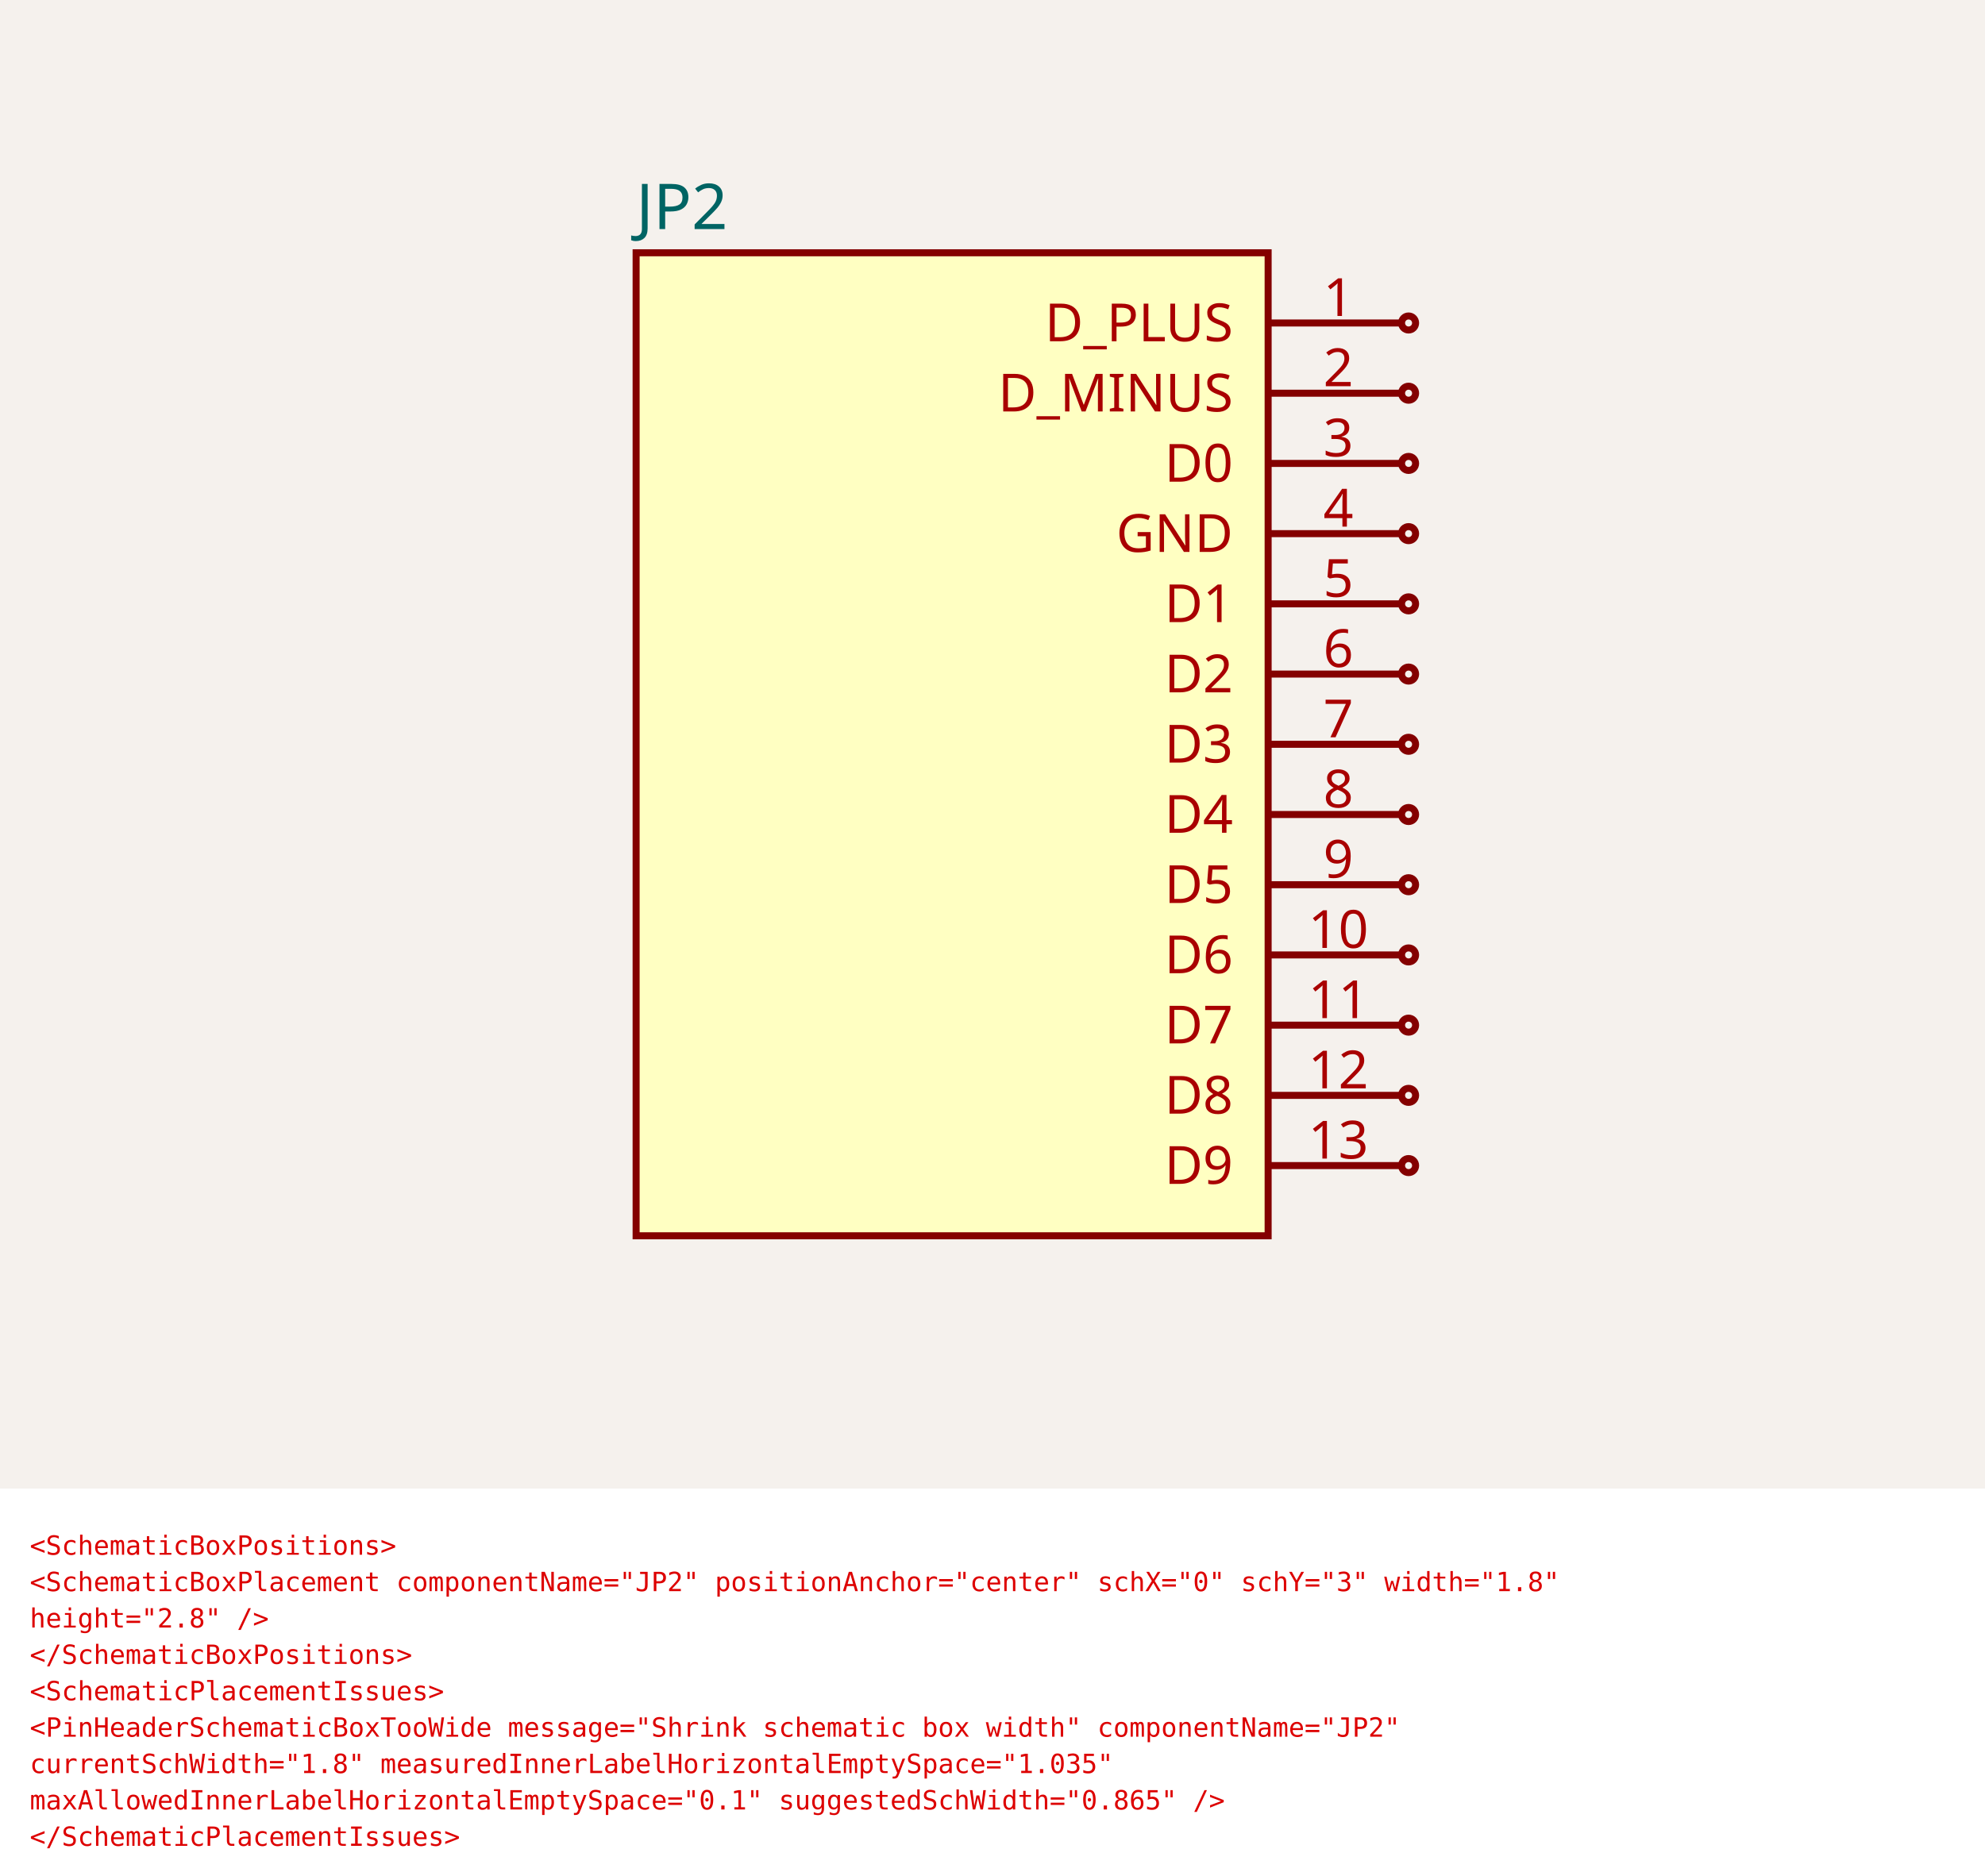
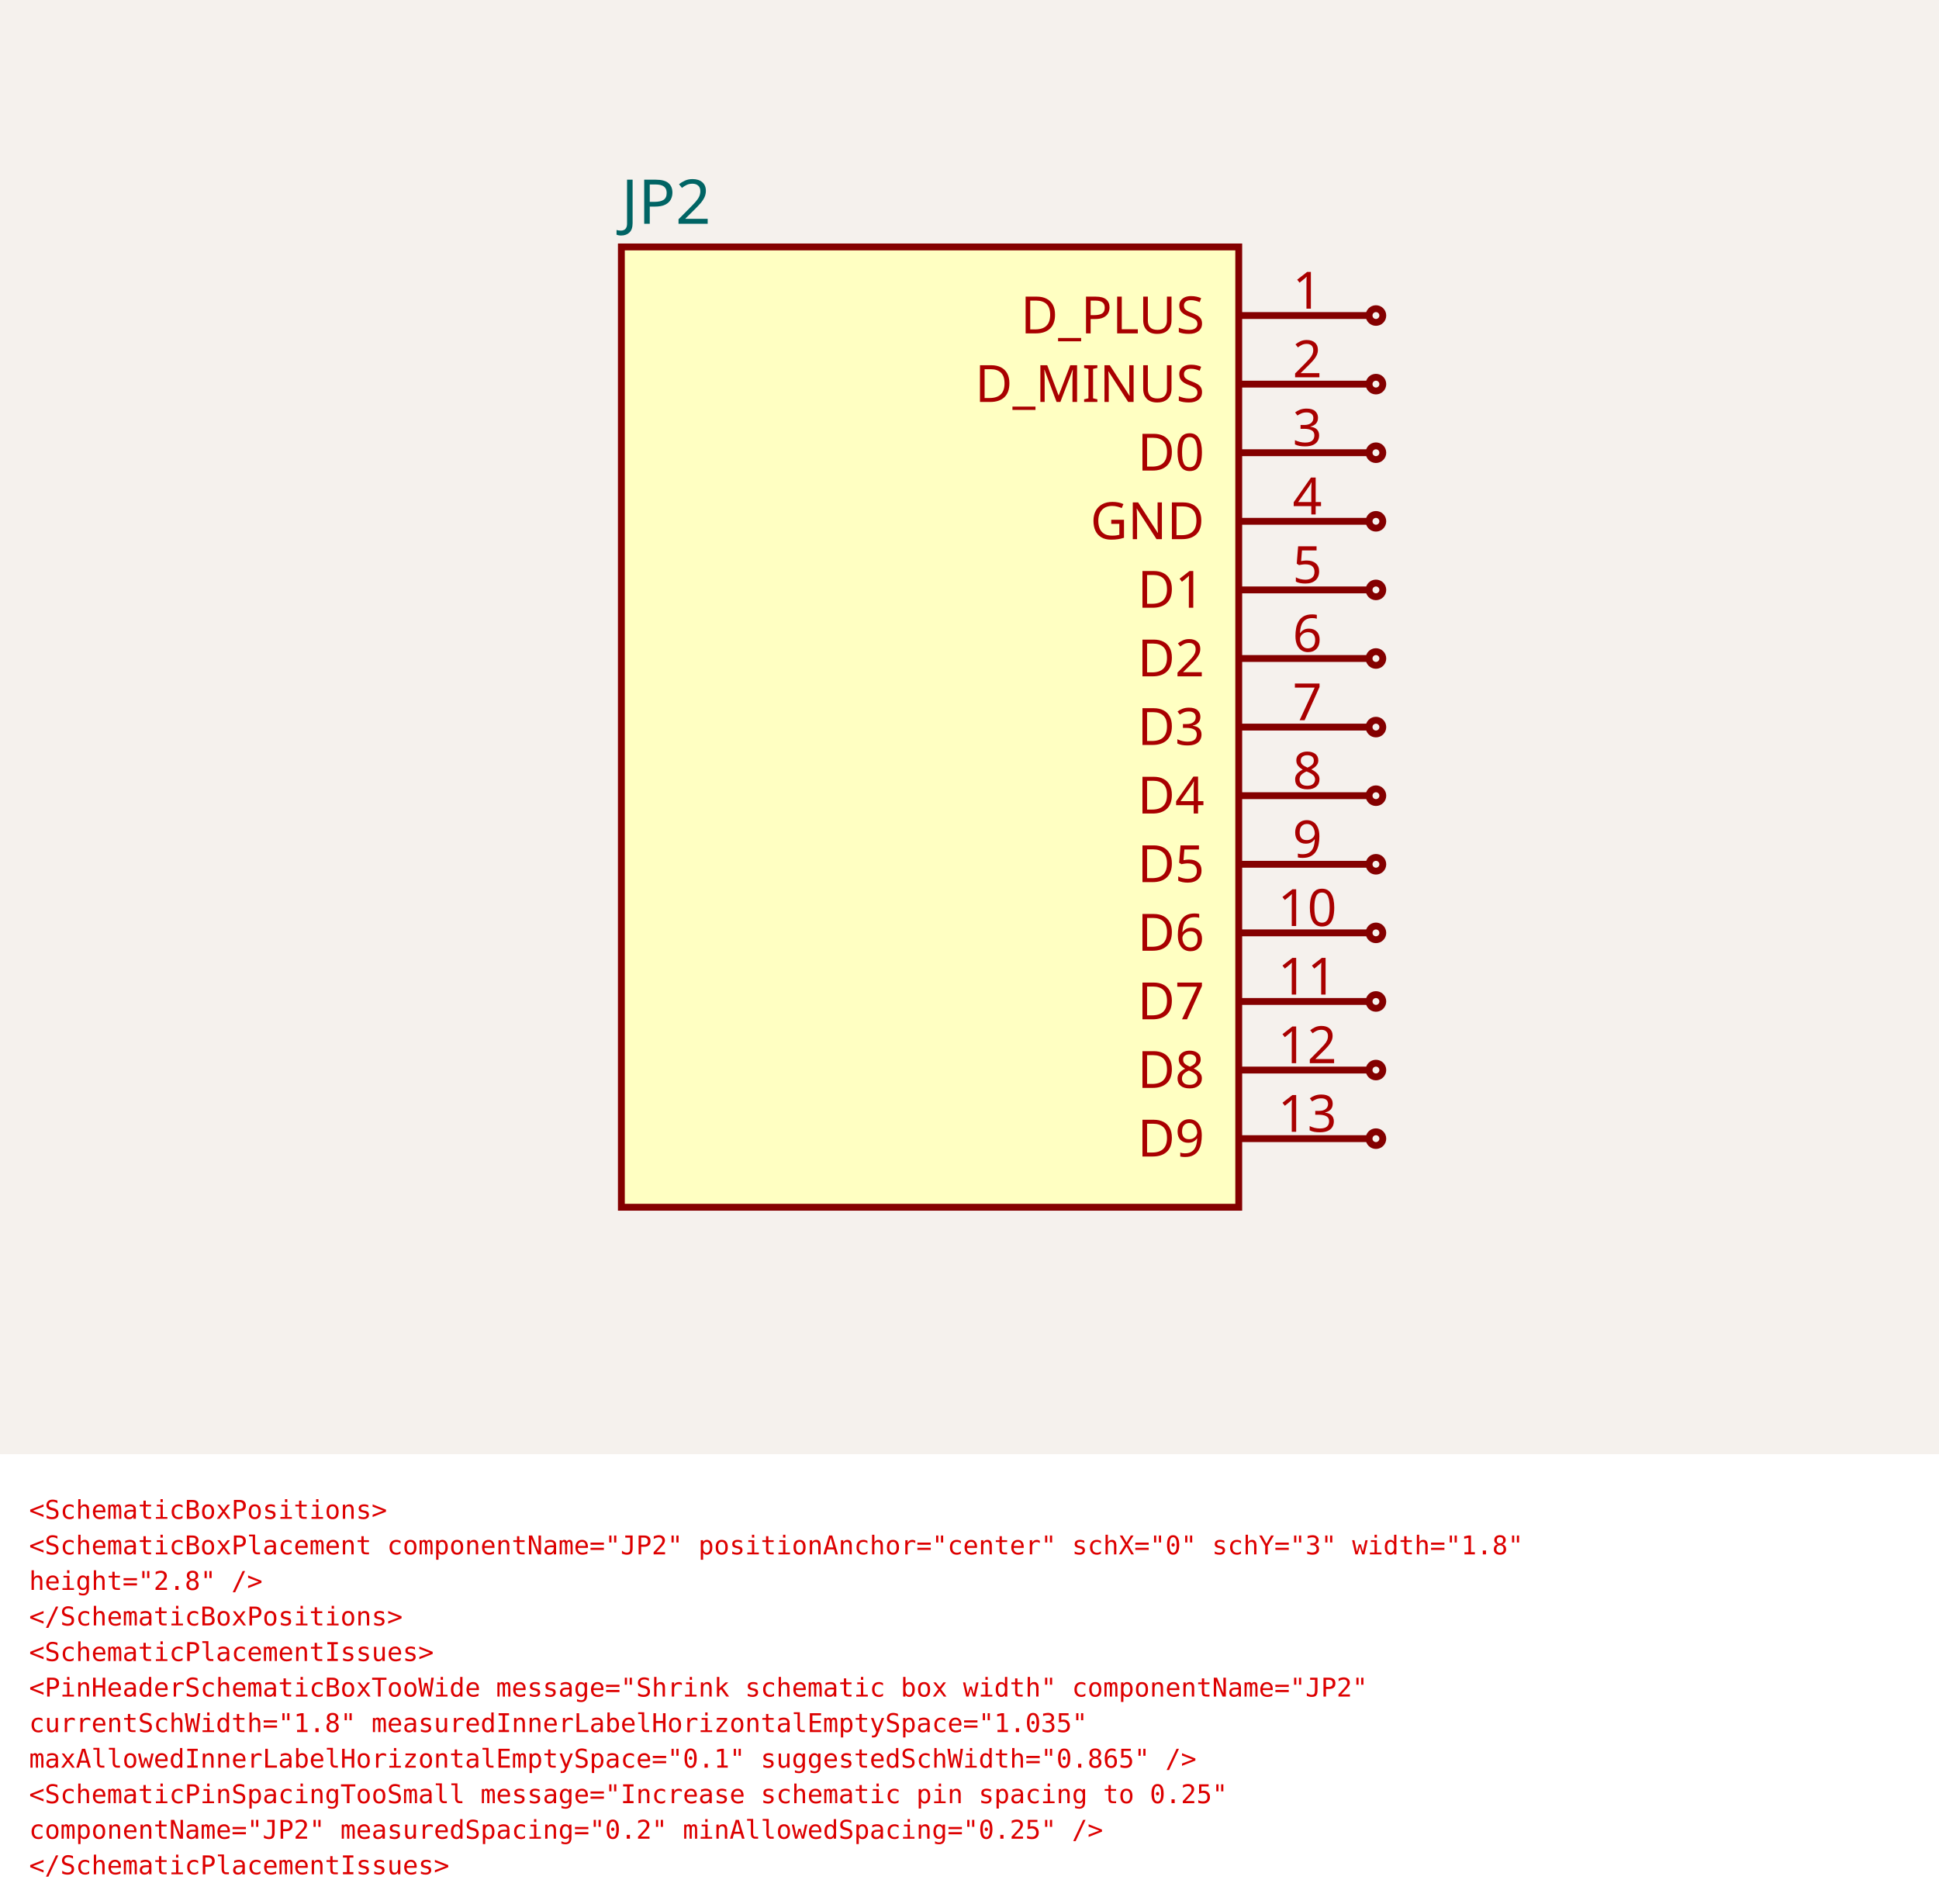
- <svg xmlns="http://www.w3.org/2000/svg" width="1200" height="1134" viewBox="0 0 1200 1134" role="img" aria-label="schematic analysis fixture">
+ <svg xmlns="http://www.w3.org/2000/svg" width="1200" height="1178" viewBox="0 0 1200 1178" role="img" aria-label="schematic analysis fixture">
  <g transform="translate(0, 0)">
    <style>
              .boundary { fill: rgb(245, 241, 237); }
              .schematic-boundary { fill: none; stroke: #fff; }
              .component { fill: none; stroke: rgb(132, 0, 0); }
              .chip { fill: rgb(255, 255, 194); stroke: rgb(132, 0, 0); }
              .component-pin { fill: none; stroke: rgb(132, 0, 0); }
              /* Basic per-trace hover fallback */
              .trace:hover {
                filter: invert(1);
              }
              .trace:hover .trace-crossing-outline {
                opacity: 0;
              }
              .trace:hover .trace-junction {
                filter: invert(1);
              }
              /* Net-hover highlighting: when a trace or its overlays are hovered,
                 invert color for all traces (base + overlays) sharing the same
                 subcircuit connectivity key. Also hide crossing outline during hover. */
              
              .text { font-family: sans-serif; fill: rgb(0, 150, 0); }
              .pin-number { fill: rgb(169, 0, 0); }
              .port-label { fill: rgb(0, 100, 100); }
              .component-name { fill: rgb(0, 100, 100); }
            </style>
    <rect class="boundary" x="0" y="0" width="1200" height="900" />
    <g data-circuit-json-type="schematic_component" data-schematic-component-id="schematic_component_0">
      <rect class="component chip" x="384.552" y="152.83" width="382.075" height="594.34" stroke-width="4.245px" fill="rgb(255, 255, 194)" stroke="rgb(132, 0, 0)" />
      <rect class="component-overlay" x="384.552" y="152.83" width="382.075" height="594.34" fill="transparent" />
      <text x="384.552" y="774.764" fill="#006464" text-anchor="start" dominant-baseline="middle" font-family="sans-serif" font-size="38.208px" transform="rotate(0, 384.5519, 774.7642)" />
      <text x="384.552" y="125.236" fill="#006464" text-anchor="start" dominant-baseline="middle" font-family="sans-serif" font-size="38.208px" transform="rotate(0, 384.5519, 125.2358)">JP2</text>
      <line class="component-pin" x1="766.627" y1="195.283" x2="847.288" y2="195.283" stroke-width="4.245px" />
      <g data-schematic-port-id="source_port_0">
        <circle class="component-pin" cx="851.533" cy="195.283" r="4.245" stroke-width="4.245px" />
        <rect x="847.288" y="191.038" width="8.491" height="8.491" opacity="0" />
      </g>
      <text class="pin-number" x="809.08" y="191.038" style="font-family: sans-serif;" fill="rgb(169, 0, 0)" text-anchor="middle" dominant-baseline="auto" font-size="31.84px" transform="">1</text>
      <text class="pin-number" x="745.401" y="195.283" style="font-family: sans-serif;" fill="rgb(169, 0, 0)" text-anchor="end" dominant-baseline="middle" font-size="31.84px" transform="">D_PLUS</text>
      <line class="component-pin" x1="766.627" y1="237.736" x2="847.288" y2="237.736" stroke-width="4.245px" />
      <g data-schematic-port-id="source_port_1">
        <circle class="component-pin" cx="851.533" cy="237.736" r="4.245" stroke-width="4.245px" />
        <rect x="847.288" y="233.491" width="8.491" height="8.491" opacity="0" />
      </g>
      <text class="pin-number" x="809.08" y="233.491" style="font-family: sans-serif;" fill="rgb(169, 0, 0)" text-anchor="middle" dominant-baseline="auto" font-size="31.84px" transform="">2</text>
      <text class="pin-number" x="745.401" y="237.736" style="font-family: sans-serif;" fill="rgb(169, 0, 0)" text-anchor="end" dominant-baseline="middle" font-size="31.84px" transform="">D_MINUS</text>
      <line class="component-pin" x1="766.627" y1="280.189" x2="847.288" y2="280.189" stroke-width="4.245px" />
      <g data-schematic-port-id="source_port_2">
        <circle class="component-pin" cx="851.533" cy="280.189" r="4.245" stroke-width="4.245px" />
        <rect x="847.288" y="275.943" width="8.491" height="8.491" opacity="0" />
      </g>
      <text class="pin-number" x="809.08" y="275.943" style="font-family: sans-serif;" fill="rgb(169, 0, 0)" text-anchor="middle" dominant-baseline="auto" font-size="31.84px" transform="">3</text>
      <text class="pin-number" x="745.401" y="280.189" style="font-family: sans-serif;" fill="rgb(169, 0, 0)" text-anchor="end" dominant-baseline="middle" font-size="31.84px" transform="">D0</text>
      <line class="component-pin" x1="766.627" y1="322.642" x2="847.288" y2="322.642" stroke-width="4.245px" />
      <g data-schematic-port-id="source_port_3">
        <circle class="component-pin" cx="851.533" cy="322.642" r="4.245" stroke-width="4.245px" />
        <rect x="847.288" y="318.396" width="8.491" height="8.491" opacity="0" />
      </g>
      <text class="pin-number" x="809.08" y="318.396" style="font-family: sans-serif;" fill="rgb(169, 0, 0)" text-anchor="middle" dominant-baseline="auto" font-size="31.84px" transform="">4</text>
      <text class="pin-number" x="745.401" y="322.642" style="font-family: sans-serif;" fill="rgb(169, 0, 0)" text-anchor="end" dominant-baseline="middle" font-size="31.84px" transform="">GND</text>
      <line class="component-pin" x1="766.627" y1="365.094" x2="847.288" y2="365.094" stroke-width="4.245px" />
      <g data-schematic-port-id="source_port_4">
        <circle class="component-pin" cx="851.533" cy="365.094" r="4.245" stroke-width="4.245px" />
        <rect x="847.288" y="360.849" width="8.491" height="8.491" opacity="0" />
      </g>
      <text class="pin-number" x="809.08" y="360.849" style="font-family: sans-serif;" fill="rgb(169, 0, 0)" text-anchor="middle" dominant-baseline="auto" font-size="31.84px" transform="">5</text>
      <text class="pin-number" x="745.401" y="365.094" style="font-family: sans-serif;" fill="rgb(169, 0, 0)" text-anchor="end" dominant-baseline="middle" font-size="31.84px" transform="">D1</text>
      <line class="component-pin" x1="766.627" y1="407.547" x2="847.288" y2="407.547" stroke-width="4.245px" />
      <g data-schematic-port-id="source_port_5">
        <circle class="component-pin" cx="851.533" cy="407.547" r="4.245" stroke-width="4.245px" />
        <rect x="847.288" y="403.302" width="8.491" height="8.491" opacity="0" />
      </g>
      <text class="pin-number" x="809.08" y="403.302" style="font-family: sans-serif;" fill="rgb(169, 0, 0)" text-anchor="middle" dominant-baseline="auto" font-size="31.84px" transform="">6</text>
      <text class="pin-number" x="745.401" y="407.547" style="font-family: sans-serif;" fill="rgb(169, 0, 0)" text-anchor="end" dominant-baseline="middle" font-size="31.84px" transform="">D2</text>
      <line class="component-pin" x1="766.627" y1="450" x2="847.288" y2="450" stroke-width="4.245px" />
      <g data-schematic-port-id="source_port_6">
        <circle class="component-pin" cx="851.533" cy="450" r="4.245" stroke-width="4.245px" />
        <rect x="847.288" y="445.755" width="8.491" height="8.491" opacity="0" />
      </g>
      <text class="pin-number" x="809.08" y="445.755" style="font-family: sans-serif;" fill="rgb(169, 0, 0)" text-anchor="middle" dominant-baseline="auto" font-size="31.84px" transform="">7</text>
      <text class="pin-number" x="745.401" y="450" style="font-family: sans-serif;" fill="rgb(169, 0, 0)" text-anchor="end" dominant-baseline="middle" font-size="31.84px" transform="">D3</text>
      <line class="component-pin" x1="766.627" y1="492.453" x2="847.288" y2="492.453" stroke-width="4.245px" />
      <g data-schematic-port-id="source_port_7">
        <circle class="component-pin" cx="851.533" cy="492.453" r="4.245" stroke-width="4.245px" />
        <rect x="847.288" y="488.208" width="8.491" height="8.491" opacity="0" />
      </g>
      <text class="pin-number" x="809.08" y="488.208" style="font-family: sans-serif;" fill="rgb(169, 0, 0)" text-anchor="middle" dominant-baseline="auto" font-size="31.84px" transform="">8</text>
      <text class="pin-number" x="745.401" y="492.453" style="font-family: sans-serif;" fill="rgb(169, 0, 0)" text-anchor="end" dominant-baseline="middle" font-size="31.84px" transform="">D4</text>
      <line class="component-pin" x1="766.627" y1="534.906" x2="847.288" y2="534.906" stroke-width="4.245px" />
      <g data-schematic-port-id="source_port_8">
        <circle class="component-pin" cx="851.533" cy="534.906" r="4.245" stroke-width="4.245px" />
        <rect x="847.288" y="530.66" width="8.491" height="8.491" opacity="0" />
      </g>
      <text class="pin-number" x="809.08" y="530.66" style="font-family: sans-serif;" fill="rgb(169, 0, 0)" text-anchor="middle" dominant-baseline="auto" font-size="31.84px" transform="">9</text>
      <text class="pin-number" x="745.401" y="534.906" style="font-family: sans-serif;" fill="rgb(169, 0, 0)" text-anchor="end" dominant-baseline="middle" font-size="31.84px" transform="">D5</text>
      <line class="component-pin" x1="766.627" y1="577.358" x2="847.288" y2="577.358" stroke-width="4.245px" />
      <g data-schematic-port-id="source_port_9">
        <circle class="component-pin" cx="851.533" cy="577.358" r="4.245" stroke-width="4.245px" />
        <rect x="847.288" y="573.113" width="8.491" height="8.491" opacity="0" />
      </g>
      <text class="pin-number" x="809.08" y="573.113" style="font-family: sans-serif;" fill="rgb(169, 0, 0)" text-anchor="middle" dominant-baseline="auto" font-size="31.84px" transform="">10</text>
      <text class="pin-number" x="745.401" y="577.358" style="font-family: sans-serif;" fill="rgb(169, 0, 0)" text-anchor="end" dominant-baseline="middle" font-size="31.84px" transform="">D6</text>
      <line class="component-pin" x1="766.627" y1="619.811" x2="847.288" y2="619.811" stroke-width="4.245px" />
      <g data-schematic-port-id="source_port_10">
        <circle class="component-pin" cx="851.533" cy="619.811" r="4.245" stroke-width="4.245px" />
        <rect x="847.288" y="615.566" width="8.491" height="8.491" opacity="0" />
      </g>
      <text class="pin-number" x="809.08" y="615.566" style="font-family: sans-serif;" fill="rgb(169, 0, 0)" text-anchor="middle" dominant-baseline="auto" font-size="31.84px" transform="">11</text>
      <text class="pin-number" x="745.401" y="619.811" style="font-family: sans-serif;" fill="rgb(169, 0, 0)" text-anchor="end" dominant-baseline="middle" font-size="31.84px" transform="">D7</text>
      <line class="component-pin" x1="766.627" y1="662.264" x2="847.288" y2="662.264" stroke-width="4.245px" />
      <g data-schematic-port-id="source_port_11">
        <circle class="component-pin" cx="851.533" cy="662.264" r="4.245" stroke-width="4.245px" />
        <rect x="847.288" y="658.019" width="8.491" height="8.491" opacity="0" />
      </g>
      <text class="pin-number" x="809.08" y="658.019" style="font-family: sans-serif;" fill="rgb(169, 0, 0)" text-anchor="middle" dominant-baseline="auto" font-size="31.84px" transform="">12</text>
      <text class="pin-number" x="745.401" y="662.264" style="font-family: sans-serif;" fill="rgb(169, 0, 0)" text-anchor="end" dominant-baseline="middle" font-size="31.84px" transform="">D8</text>
      <line class="component-pin" x1="766.627" y1="704.717" x2="847.288" y2="704.717" stroke-width="4.245px" />
      <g data-schematic-port-id="source_port_12">
        <circle class="component-pin" cx="851.533" cy="704.717" r="4.245" stroke-width="4.245px" />
        <rect x="847.288" y="700.472" width="8.491" height="8.491" opacity="0" />
      </g>
      <text class="pin-number" x="809.08" y="700.472" style="font-family: sans-serif;" fill="rgb(169, 0, 0)" text-anchor="middle" dominant-baseline="auto" font-size="31.84px" transform="">13</text>
      <text class="pin-number" x="745.401" y="704.717" style="font-family: sans-serif;" fill="rgb(169, 0, 0)" text-anchor="end" dominant-baseline="middle" font-size="31.84px" transform="">D9</text>
    </g>
    <g class="schematic-port-hover" data-schematic-port-id="source_port_0">
      <circle cx="851.533" cy="195.283" r="8.491" fill="red" opacity="0" />
    </g>
    <g class="schematic-port-hover" data-schematic-port-id="source_port_1">
      <circle cx="851.533" cy="237.736" r="8.491" fill="red" opacity="0" />
    </g>
    <g class="schematic-port-hover" data-schematic-port-id="source_port_2">
      <circle cx="851.533" cy="280.189" r="8.491" fill="red" opacity="0" />
    </g>
    <g class="schematic-port-hover" data-schematic-port-id="source_port_3">
      <circle cx="851.533" cy="322.642" r="8.491" fill="red" opacity="0" />
    </g>
    <g class="schematic-port-hover" data-schematic-port-id="source_port_4">
      <circle cx="851.533" cy="365.094" r="8.491" fill="red" opacity="0" />
    </g>
    <g class="schematic-port-hover" data-schematic-port-id="source_port_5">
      <circle cx="851.533" cy="407.547" r="8.491" fill="red" opacity="0" />
    </g>
    <g class="schematic-port-hover" data-schematic-port-id="source_port_6">
      <circle cx="851.533" cy="450" r="8.491" fill="red" opacity="0" />
    </g>
    <g class="schematic-port-hover" data-schematic-port-id="source_port_7">
      <circle cx="851.533" cy="492.453" r="8.491" fill="red" opacity="0" />
    </g>
    <g class="schematic-port-hover" data-schematic-port-id="source_port_8">
      <circle cx="851.533" cy="534.906" r="8.491" fill="red" opacity="0" />
    </g>
    <g class="schematic-port-hover" data-schematic-port-id="source_port_9">
      <circle cx="851.533" cy="577.358" r="8.491" fill="red" opacity="0" />
    </g>
    <g class="schematic-port-hover" data-schematic-port-id="source_port_10">
      <circle cx="851.533" cy="619.811" r="8.491" fill="red" opacity="0" />
    </g>
    <g class="schematic-port-hover" data-schematic-port-id="source_port_11">
      <circle cx="851.533" cy="662.264" r="8.491" fill="red" opacity="0" />
    </g>
    <g class="schematic-port-hover" data-schematic-port-id="source_port_12">
      <circle cx="851.533" cy="704.717" r="8.491" fill="red" opacity="0" />
    </g>
  </g>
  <g transform="translate(0, 900) scale(1, 1) translate(0, 0)">
    <rect width="100%" height="100%" fill="#fff" />
    <text x="18" y="40" fill="#d00" font-family="Menlo, Consolas, monospace" font-size="16">
      <tspan x="18" dy="0">&lt;SchematicBoxPositions&gt;</tspan>
      <tspan x="18" dy="22">&lt;SchematicBoxPlacement componentName="JP2" positionAnchor="center" schX="0" schY="3" width="1.8"</tspan>
      <tspan x="18" dy="22">  height="2.8" /&gt;</tspan>
      <tspan x="18" dy="22">&lt;/SchematicBoxPositions&gt;</tspan>
      <tspan x="18" dy="22">&lt;SchematicPlacementIssues&gt;</tspan>
      <tspan x="18" dy="22">&lt;PinHeaderSchematicBoxTooWide message="Shrink schematic box width" componentName="JP2"</tspan>
      <tspan x="18" dy="22">  currentSchWidth="1.8" measuredInnerLabelHorizontalEmptySpace="1.035"</tspan>
      <tspan x="18" dy="22">  maxAllowedInnerLabelHorizontalEmptySpace="0.1" suggestedSchWidth="0.865" /&gt;</tspan>
+       <tspan x="18" dy="22">&lt;SchematicPinSpacingTooSmall message="Increase schematic pin spacing to 0.25"</tspan>
+       <tspan x="18" dy="22">  componentName="JP2" measuredSpacing="0.2" minAllowedSpacing="0.25" /&gt;</tspan>
      <tspan x="18" dy="22">&lt;/SchematicPlacementIssues&gt;</tspan>
    </text>
  </g>
</svg>
